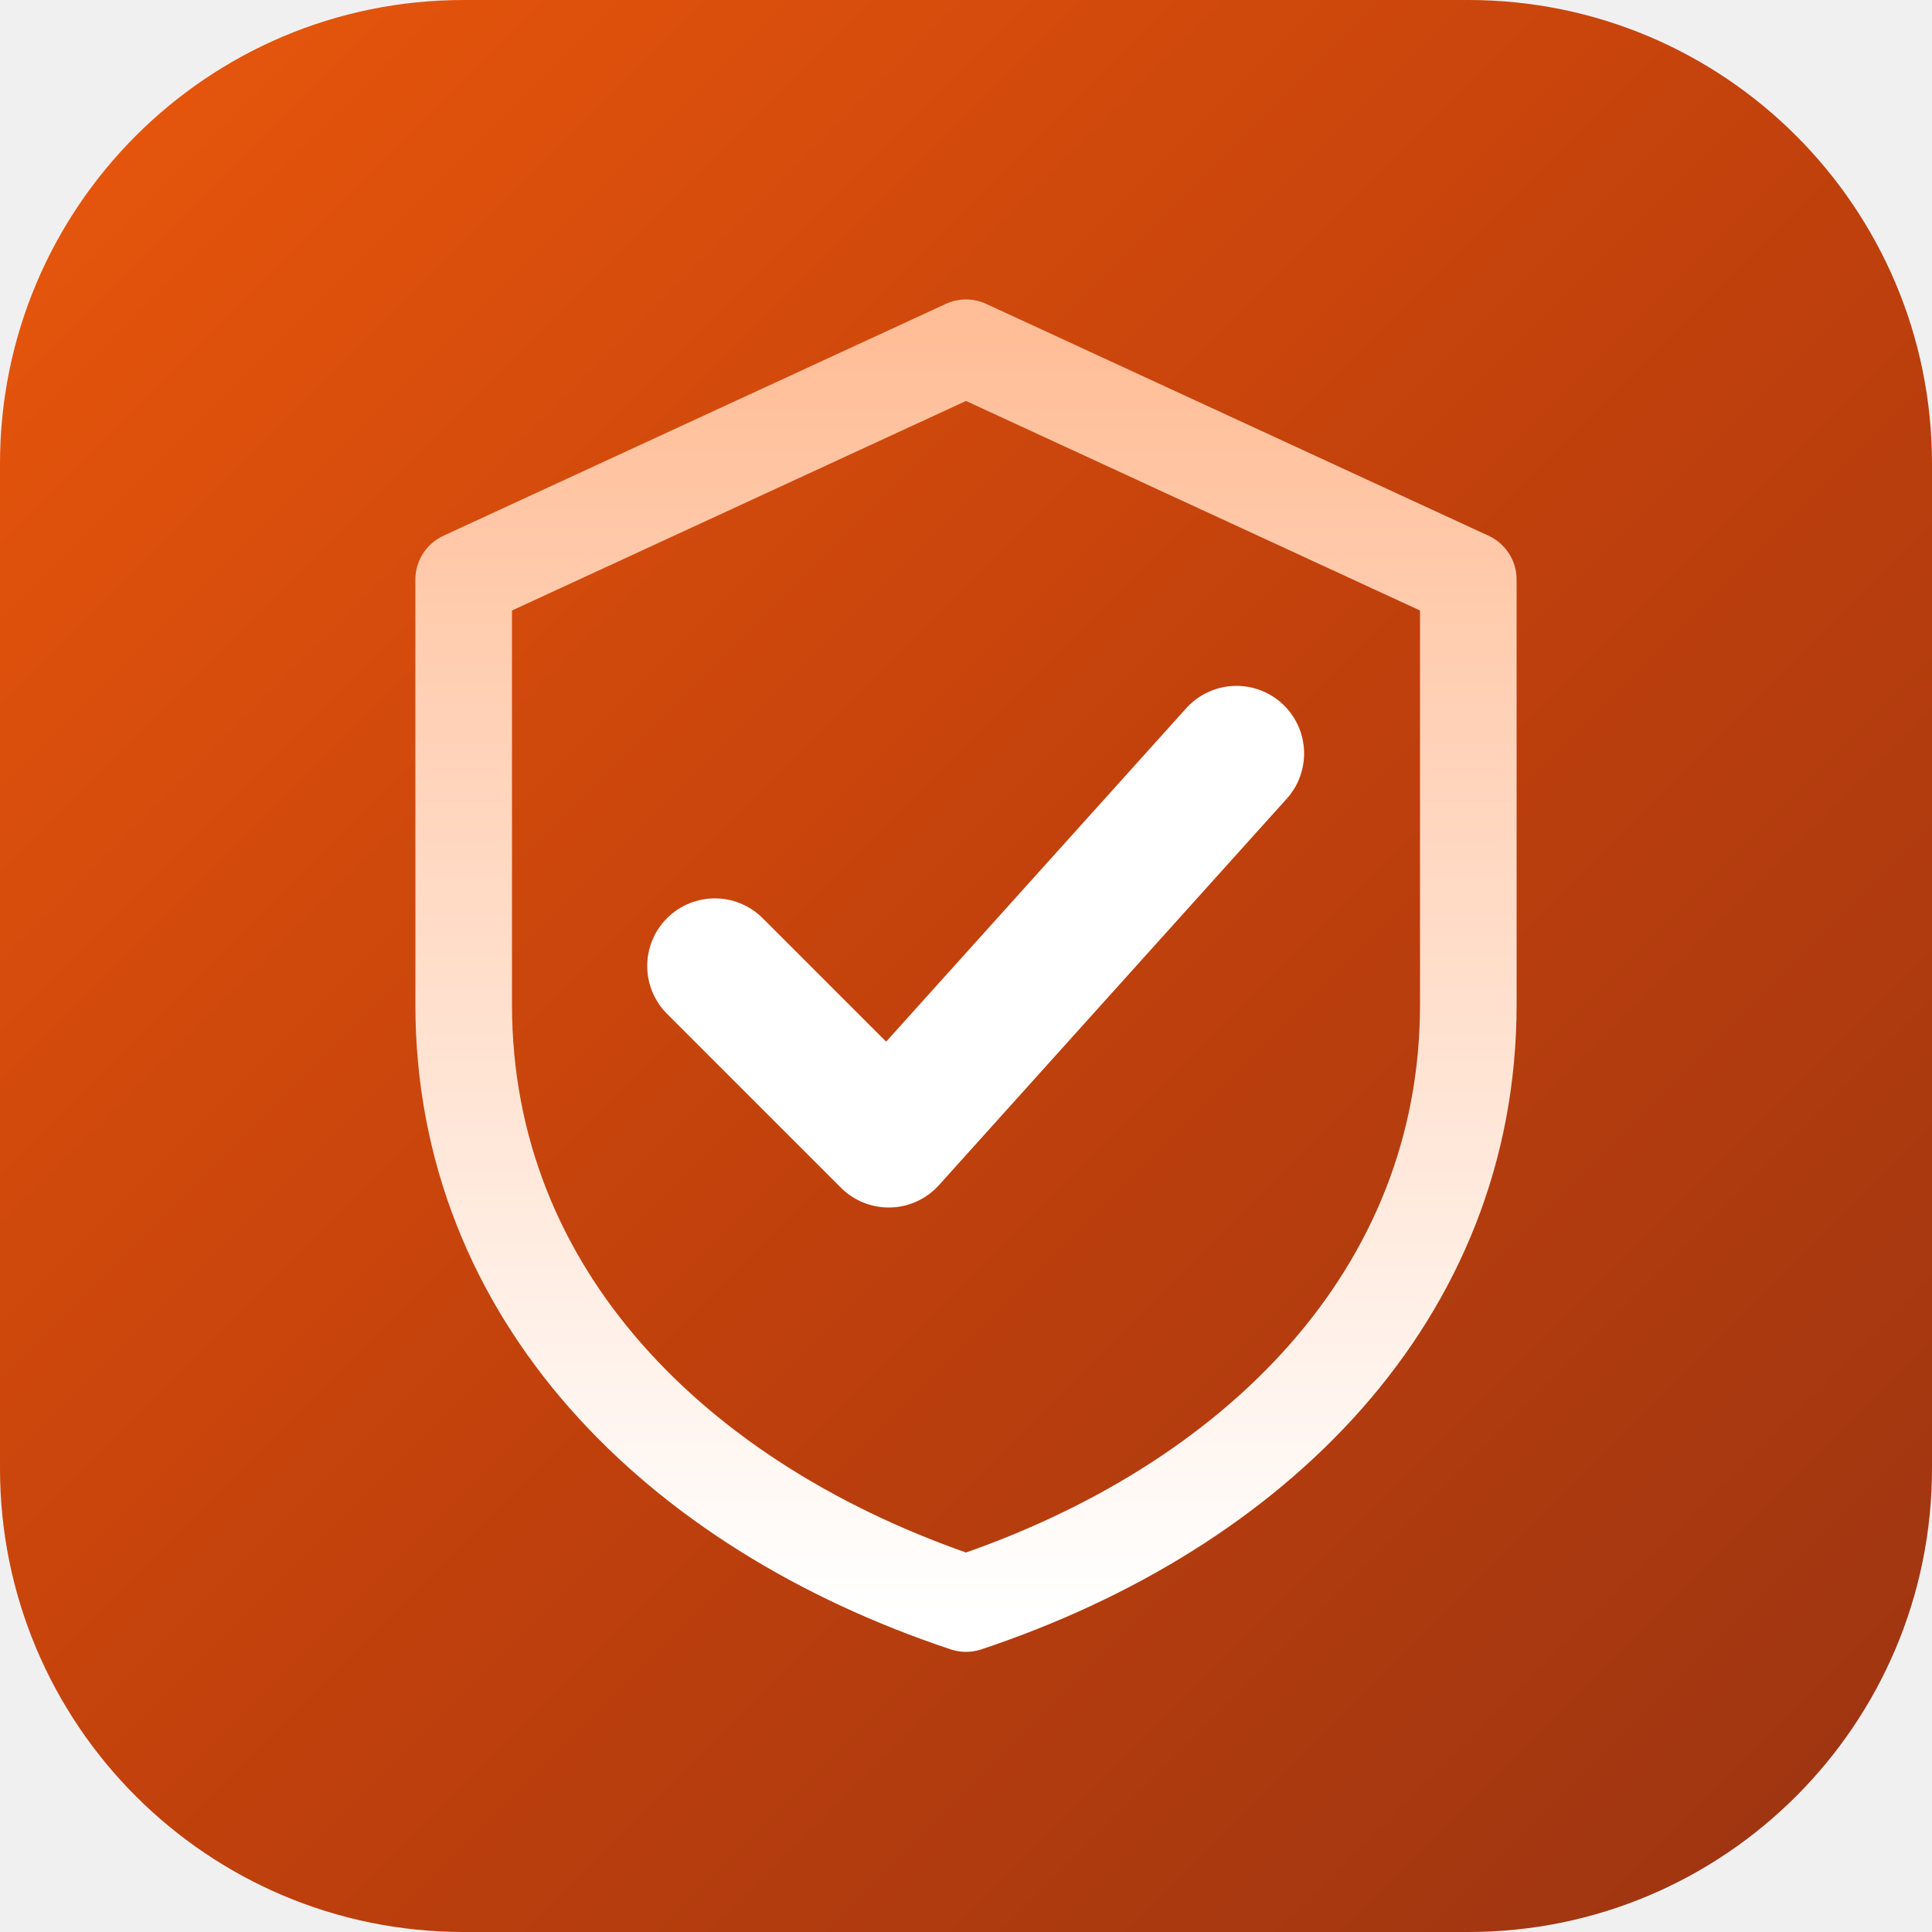
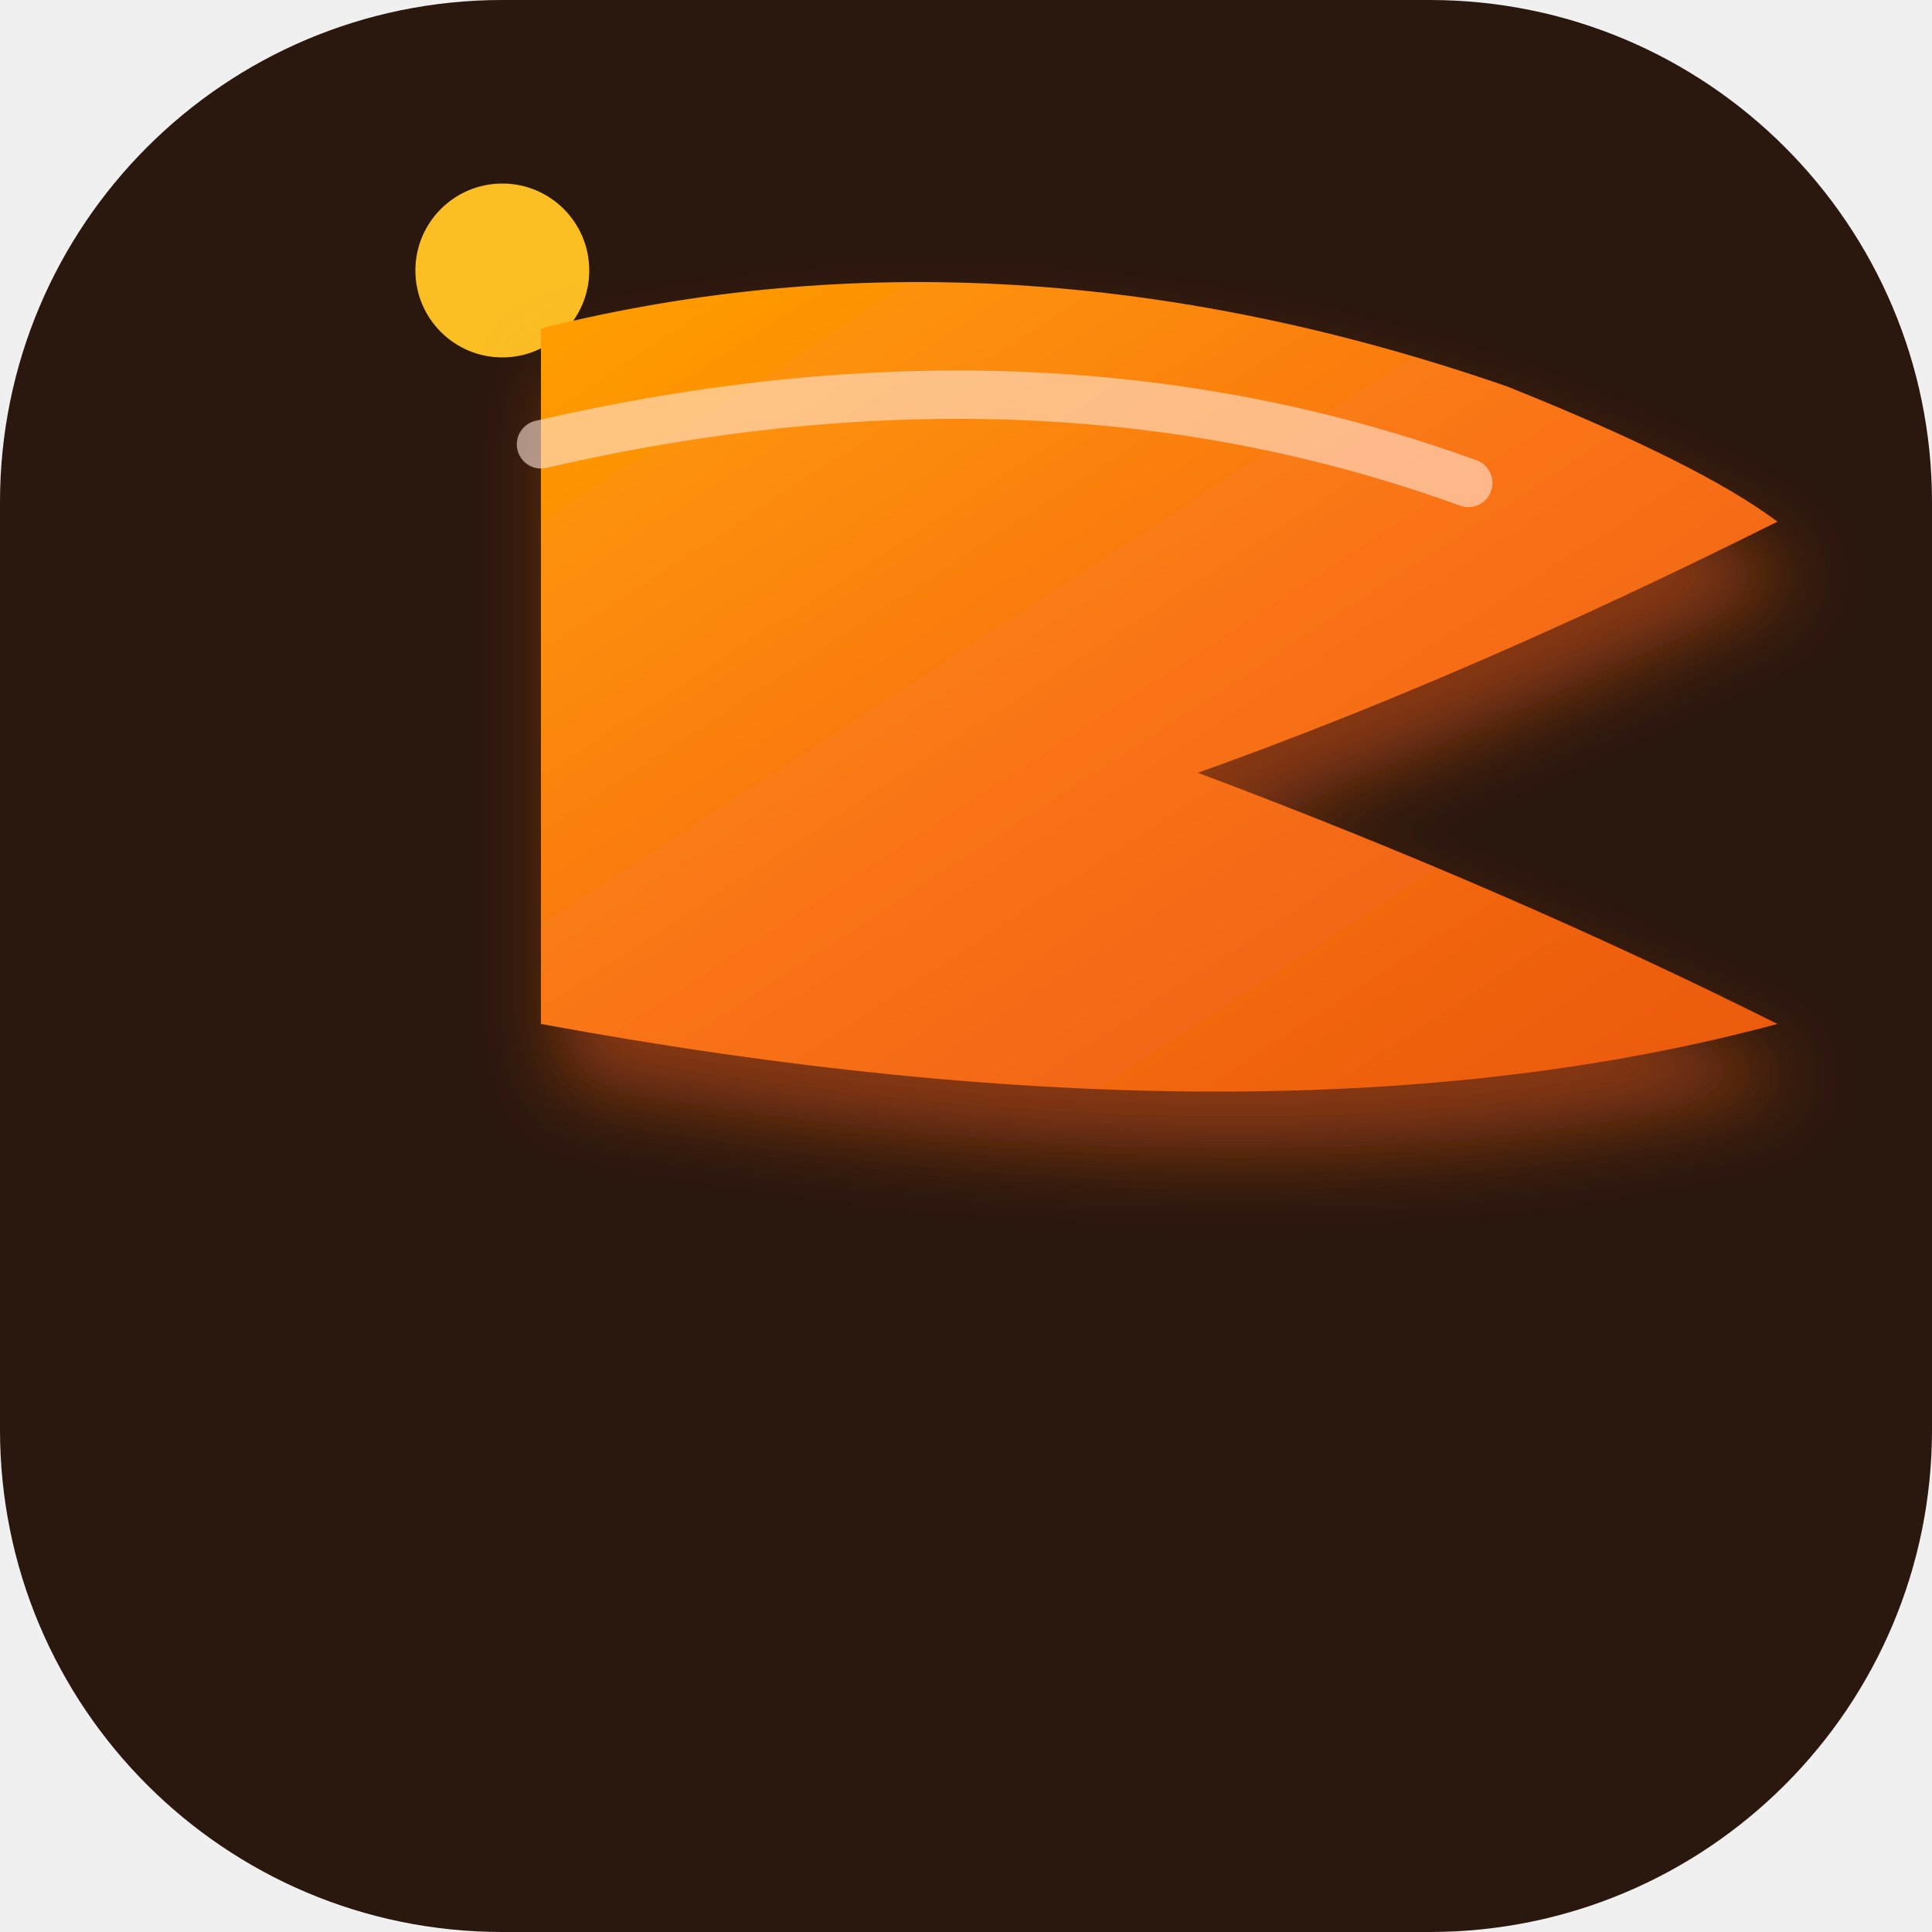
<svg xmlns="http://www.w3.org/2000/svg" viewBox="0 0 100 100">
  <defs>
-     <linearGradient id="bhoi-bg" x1="0%" y1="0%" x2="100%" y2="100%">
-       <stop offset="0%" stop-color="#EA580C" />
-       <stop offset="50%" stop-color="#C2410C" />
-       <stop offset="100%" stop-color="#9A3412" />
+     <linearGradient id="flagGrad" x1="0%" y1="0%" x2="100%" y2="100%">
+       <stop offset="0%" stop-color="#FFA000" />
+       <stop offset="50%" stop-color="#F97316" />
+       <stop offset="100%" stop-color="#EA580C" />
    </linearGradient>
-     <linearGradient id="bhoi-shield" x1="0%" y1="0%" x2="0%" y2="100%">
-       <stop offset="0%" stop-color="#FFBE98" />
-       <stop offset="100%" stop-color="#FFFFFF" />
+     <linearGradient id="poleGrad" x1="0%" y1="0%" x2="100%" y2="0%">
+       <stop offset="0%" stop-color="#D97706" />
+       <stop offset="100%" stop-color="#78350F" />
    </linearGradient>
+     <filter id="shadow" x="-20%" y="-20%" width="140%" height="140%">
+       <feDropShadow dx="1" dy="3" stdDeviation="2" flood-color="#EA580C" flood-opacity="0.5" />
+     </filter>
  </defs>
-   <rect width="100" height="100" rx="24" fill="url(#bhoi-bg)" />
-   <path d="M50 18 L76 30 V52 C76 67 65 78 50 83 C35 78 24 67 24 52 V30 Z" fill="none" stroke="url(#bhoi-shield)" stroke-width="5" stroke-linejoin="round" />
-   <path d="M37 50 L46 59 L64 39" fill="none" stroke="#FFFFFF" stroke-width="7" stroke-linecap="round" stroke-linejoin="round" />
+   <rect width="100" height="100" rx="26" fill="#2A170E" />
+   <line x1="26" y1="14" x2="26" y2="86" stroke="url(#poleGrad)" stroke-width="5" stroke-linecap="round" />
+   <circle cx="26" cy="14" r="4.5" fill="#FBBF24" />
+   <path d="M 28 17 Q 52 11 78 20 Q 88 24 92 27 Q 76 35 62 40 Q 78 46 92 53 Q 66 60 28 53 Z" fill="url(#flagGrad)" filter="url(#shadow)" />
+   <path d="M 28 23 Q 54 17 76 25" fill="none" stroke="#FFE4D6" stroke-width="2.5" stroke-linecap="round" opacity="0.6" />
</svg>
